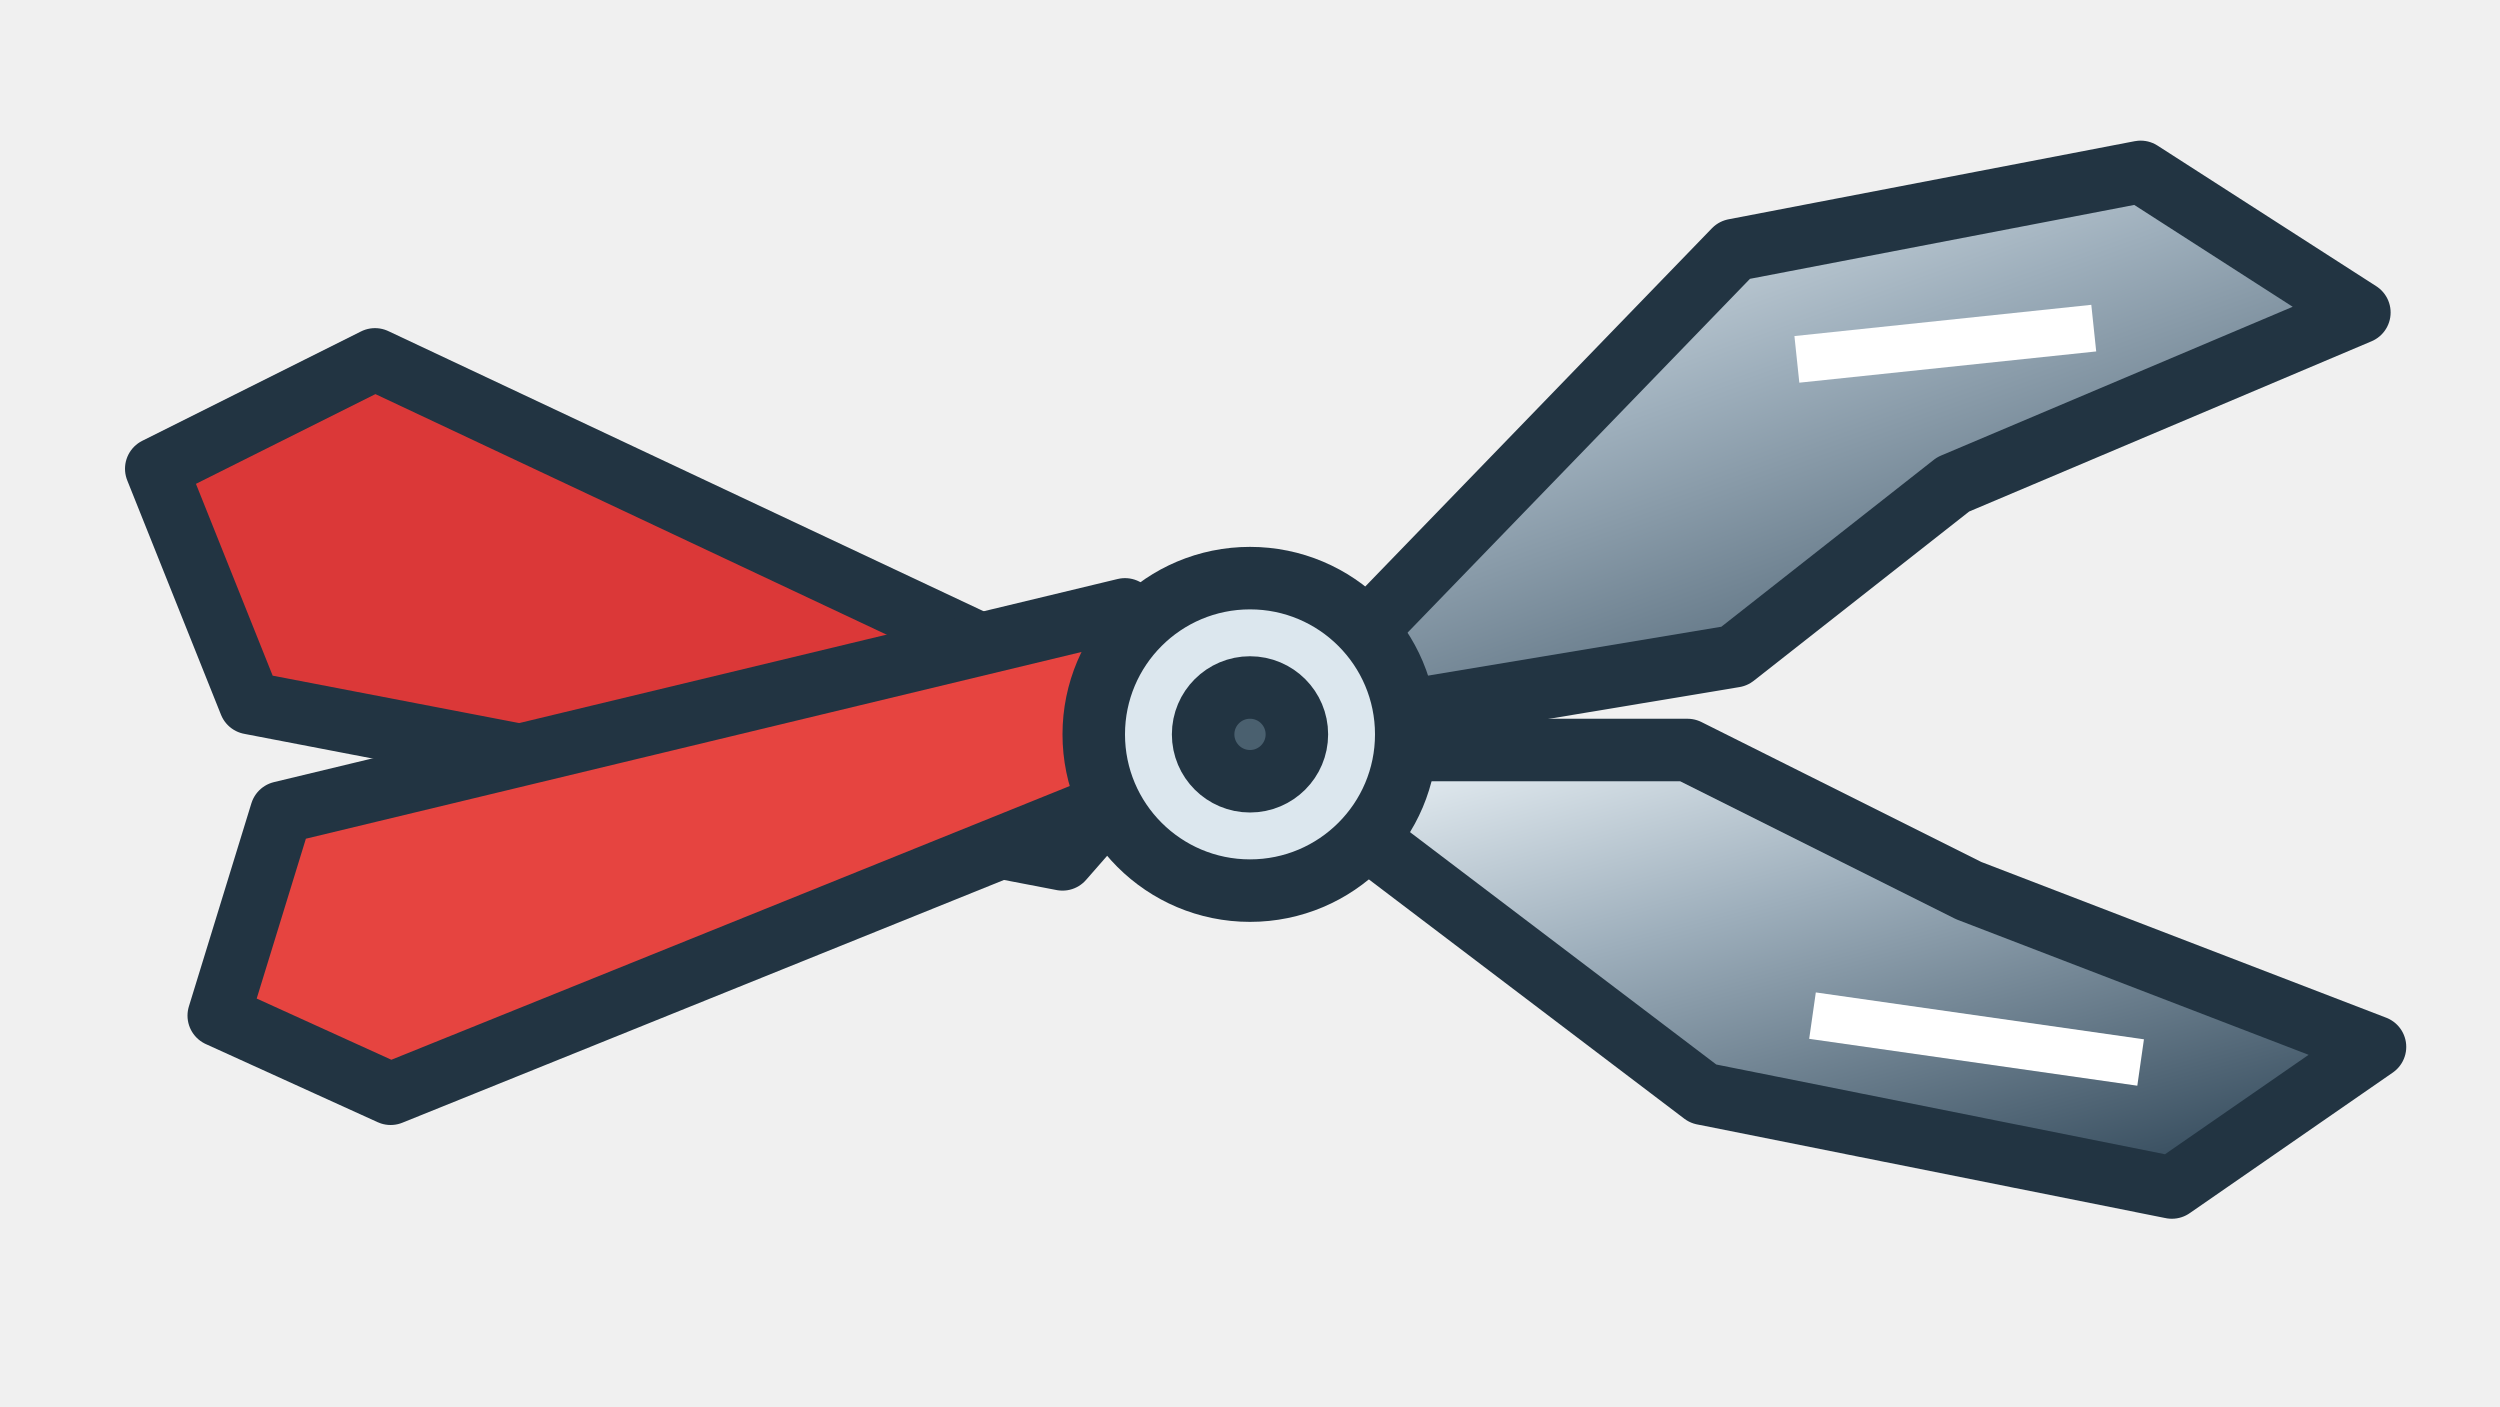
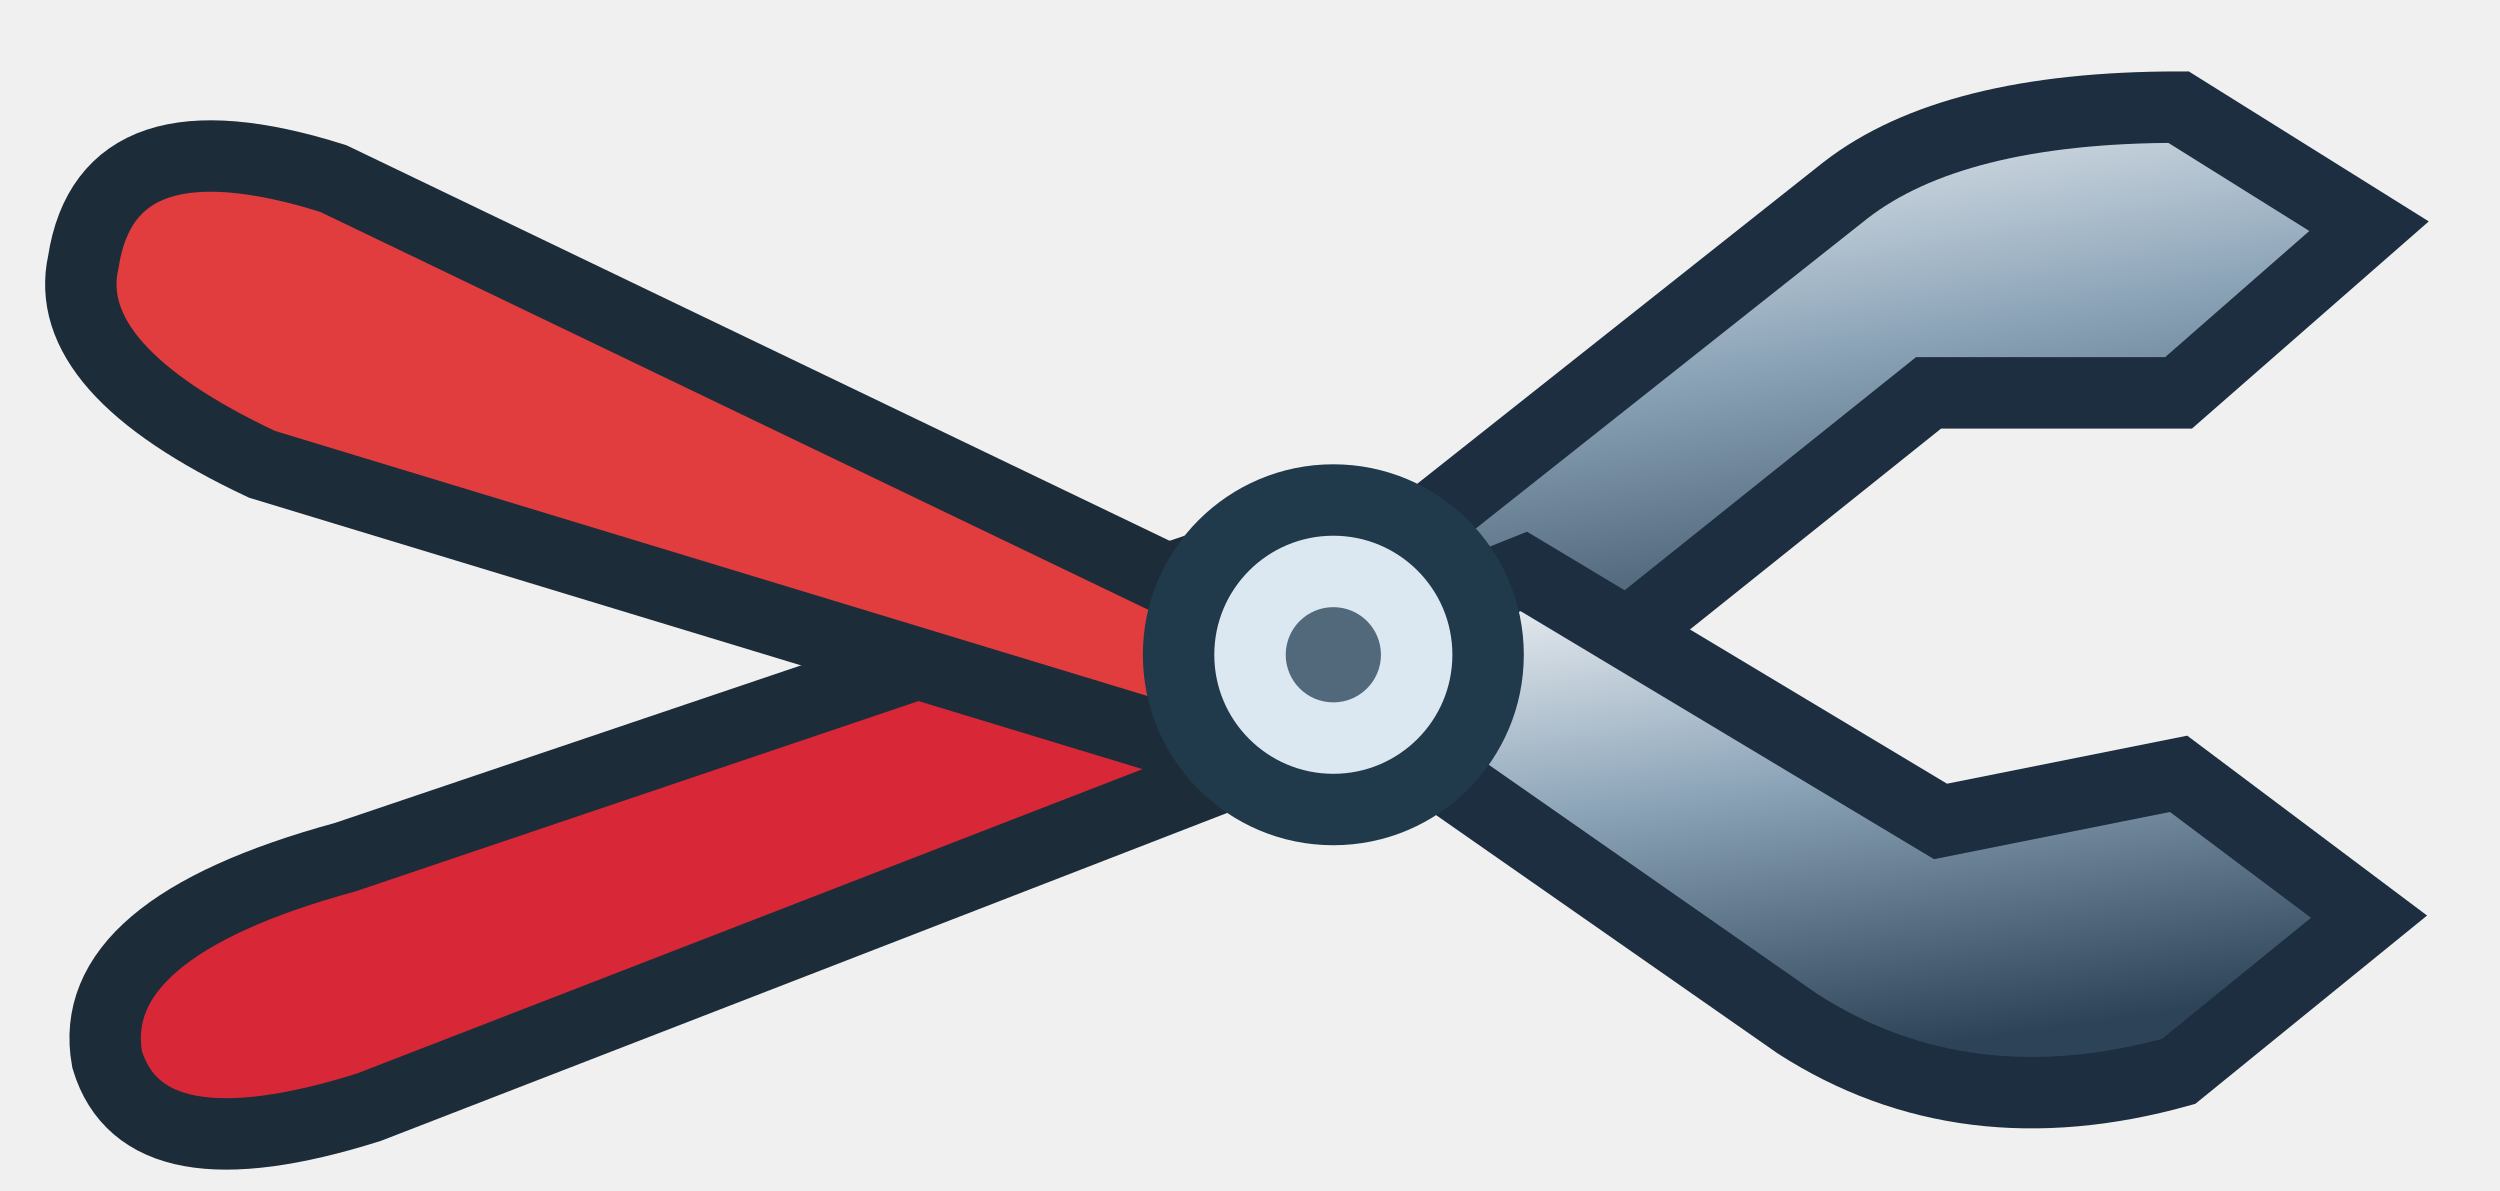
- <svg xmlns="http://www.w3.org/2000/svg" viewBox="0 0 160 90">
+ <svg xmlns="http://www.w3.org/2000/svg" viewBox="0 0 210 100">
  <defs>
-     <linearGradient id="m" x2=".7" y2="1">
-       <stop stop-color="#f6fcff" />
-       <stop offset=".45" stop-color="#9eafbc" />
-       <stop offset="1" stop-color="#3c5263" />
+     <linearGradient id="s" x2=".3" y2="1">
+       <stop stop-color="#fff" />
+       <stop offset=".5" stop-color="#8ca4b8" />
+       <stop offset="1" stop-color="#2d4358" />
    </linearGradient>
  </defs>
-   <g stroke="#223442" stroke-width="4" stroke-linejoin="round" stroke-linecap="round">
-     <path d="M75 47L24 23 10 30 16 45 68 55Z" fill="#db3838" />
-     <path d="M82 47L25 70 14 65 18 52 72 39Z" fill="#e64440" />
-     <path d="M81 47L111 16 137 11 151 20 125 31 111 42Z" fill="url(#m)" />
-     <path d="M80 48L109 70 139 76 152 67 126 57 108 48Z" fill="url(#m)" />
-     <circle cx="80" cy="47" r="10" fill="#dce7ee" />
-     <circle cx="80" cy="47" r="3" fill="#4a606f" />
-   </g>
-   <path d="M115 23L134 21M116 65L137 68" stroke="#fff" stroke-width="3" />
+   <path d="M100 48L29 72Q7 78 9 89Q12 99 31 93L111 62Z" fill="#d82736" stroke="#1c2c39" stroke-width="6" />
+   <path d="M105 52L28 15Q9 9 7 22Q5 31 22 39L101 63Z" fill="#e13c3e" stroke="#1c2c39" stroke-width="6" />
+   <path d="M107 54L155 16Q164 9 183 9L199 19 183 33 162 33 127 61Z" fill="url(#s)" stroke="#1c2e3f" stroke-width="6" />
+   <path d="M108 56L151 86Q165 95 183 90L199 77 183 65 163 69 128 48Z" fill="url(#s)" stroke="#1c2e3f" stroke-width="6" />
+   <circle cx="112" cy="55" r="13" fill="#dbe8f1" stroke="#20394b" stroke-width="6" />
+   <circle cx="112" cy="55" r="4" fill="#51697b" />
</svg>
